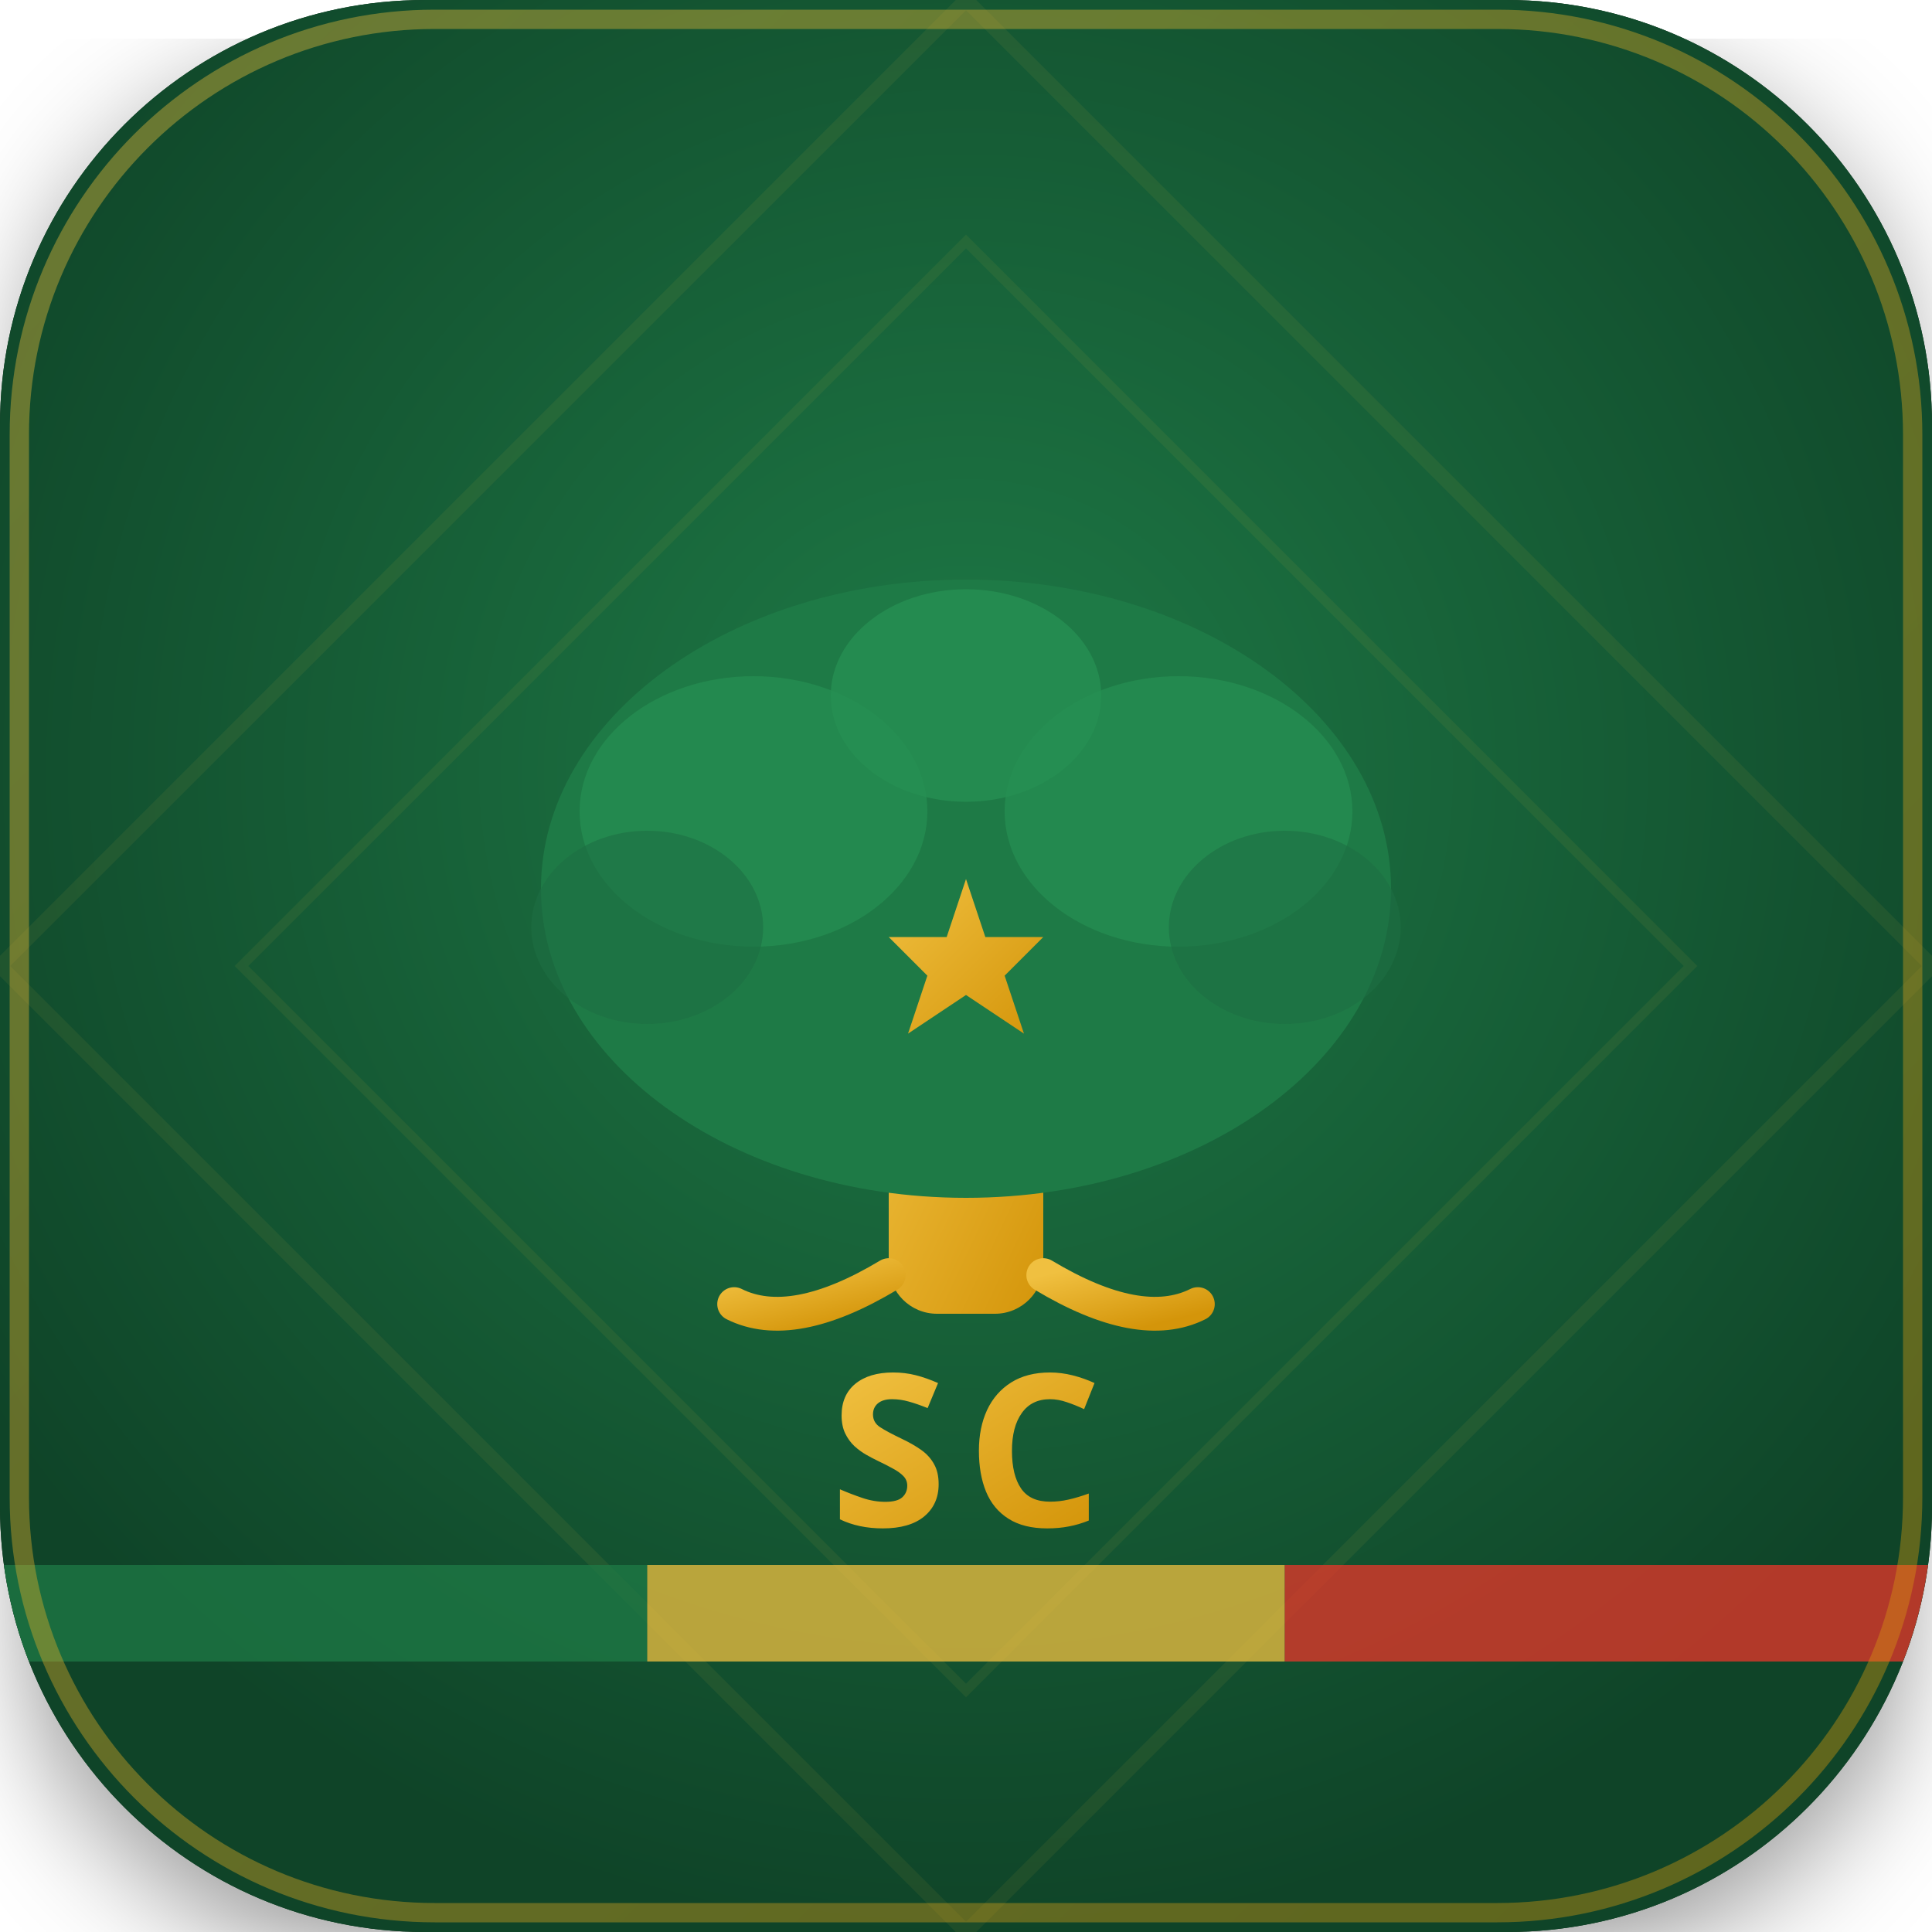
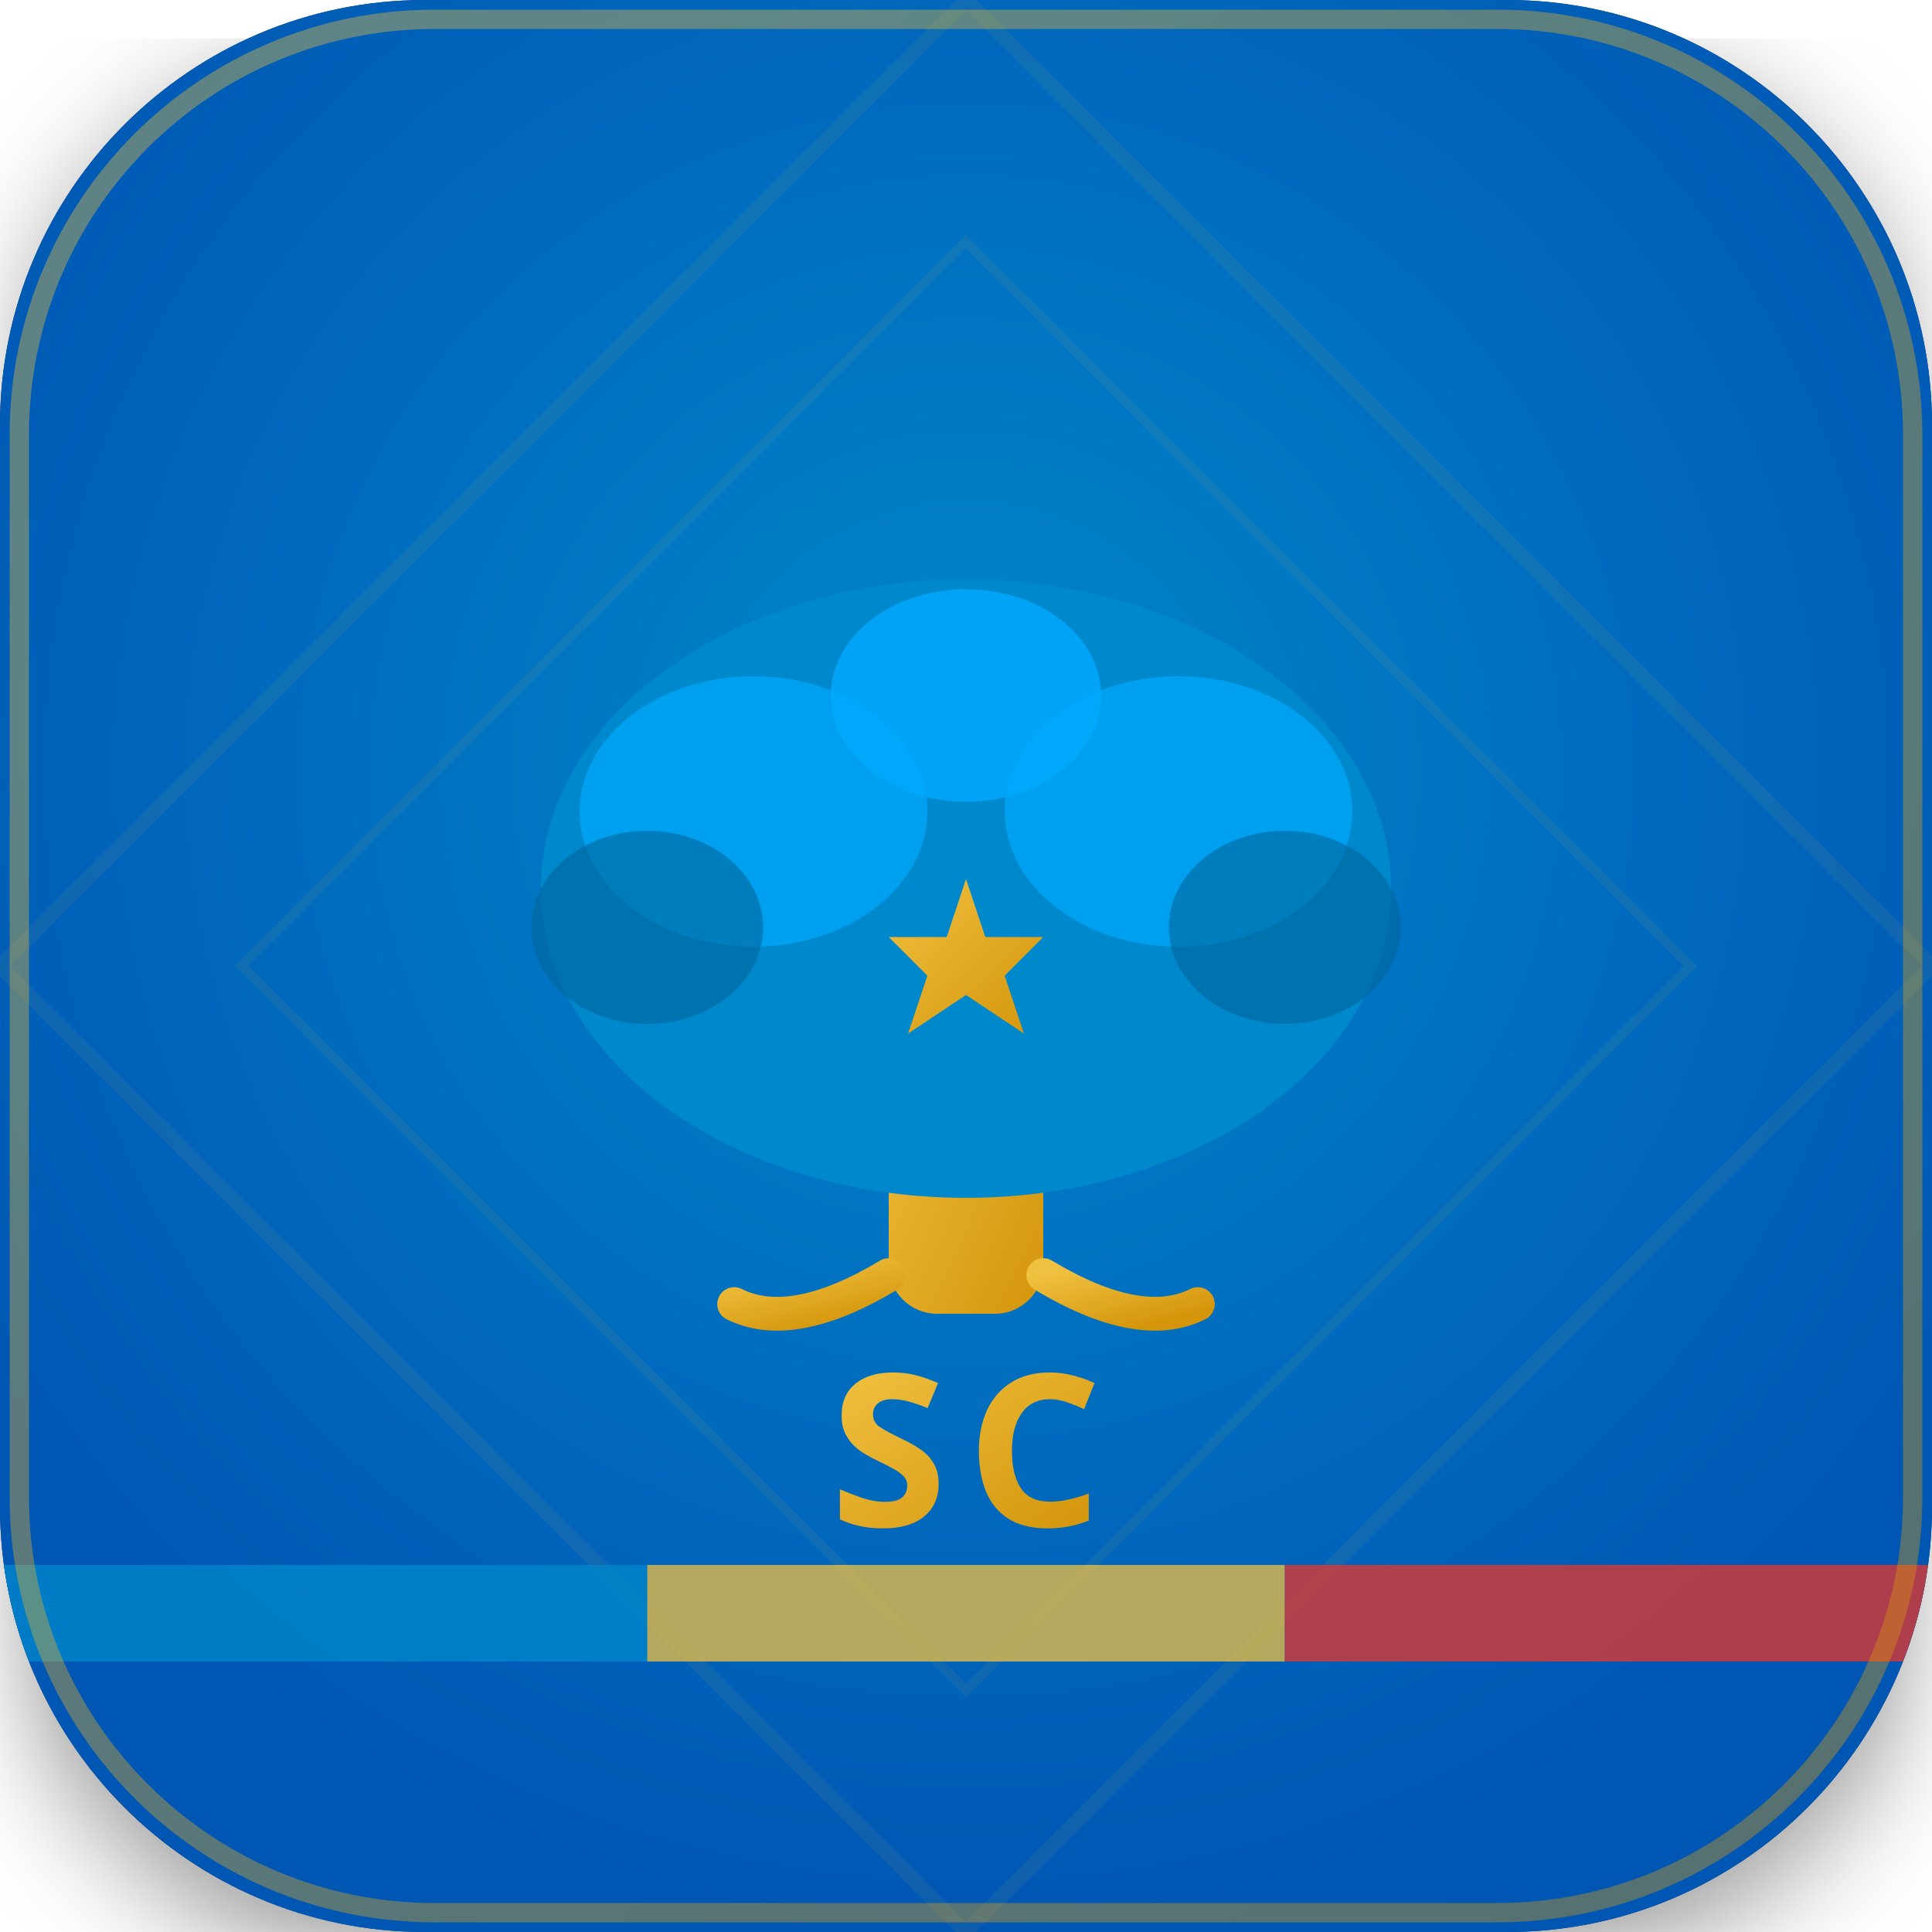
<svg xmlns="http://www.w3.org/2000/svg" viewBox="0 0 200 200" width="200" height="200">
  <defs>
    <radialGradient id="bg2" cx="50%" cy="40%" r="60%">
-       <stop offset="0%" stop-color="#1e7a46" />
-       <stop offset="100%" stop-color="#0f4428" />
+       <stop offset="0%" stop-color="#0088cc" />
+       <stop offset="100%" stop-color="#0056b3" />
    </radialGradient>
    <linearGradient id="gold2" x1="0%" y1="0%" x2="100%" y2="100%">
      <stop offset="0%" stop-color="#f0c040" />
      <stop offset="100%" stop-color="#d4950a" />
    </linearGradient>
    <filter id="sh2">
      <feDropShadow dx="0" dy="4" stdDeviation="6" flood-color="#000" flood-opacity="0.4" />
    </filter>
    <clipPath id="rr">
      <rect x="0" y="0" width="200" height="200" rx="44" ry="44" />
    </clipPath>
  </defs>
-   <rect x="0" y="0" width="200" height="200" rx="44" fill="#0a2e19" filter="url(#sh2)" />
+   <rect x="0" y="0" width="200" height="200" rx="44" fill="#003366" filter="url(#sh2)" />
  <rect x="0" y="0" width="200" height="200" rx="44" fill="url(#bg2)" />
  <g clip-path="url(#rr)" opacity="0.07">
    <path d="M0 100 L100 0 L200 100 L100 200 Z" fill="none" stroke="#f0c040" stroke-width="1.5" />
    <path d="M25 100 L100 25 L175 100 L100 175 Z" fill="none" stroke="#f0c040" stroke-width="1" />
  </g>
  <g transform="translate(100, 100)">
    <rect x="-8" y="2" width="16" height="34" rx="5" fill="url(#gold2)" />
    <path d="M-8 32 Q-18 38 -24 35" fill="none" stroke="url(#gold2)" stroke-width="3.5" stroke-linecap="round" />
    <path d="M8 32 Q18 38 24 35" fill="none" stroke="url(#gold2)" stroke-width="3.5" stroke-linecap="round" />
-     <ellipse cx="0" cy="-8" rx="44" ry="32" fill="#1e7a46" />
-     <ellipse cx="-22" cy="-16" rx="18" ry="14" fill="#259052" opacity="0.7" />
-     <ellipse cx="22" cy="-16" rx="18" ry="14" fill="#259052" opacity="0.7" />
-     <ellipse cx="0" cy="-28" rx="14" ry="11" fill="#259052" opacity="0.8" />
-     <ellipse cx="-33" cy="-4" rx="12" ry="10" fill="#1d6e42" opacity="0.6" />
-     <ellipse cx="33" cy="-4" rx="12" ry="10" fill="#1d6e42" opacity="0.6" />
+     <ellipse cx="0" cy="-8" rx="44" ry="32" fill="#0088cc" />
+     <ellipse cx="-22" cy="-16" rx="18" ry="14" fill="#00aaff" opacity="0.7" />
+     <ellipse cx="22" cy="-16" rx="18" ry="14" fill="#00aaff" opacity="0.7" />
+     <ellipse cx="0" cy="-28" rx="14" ry="11" fill="#00aaff" opacity="0.8" />
+     <ellipse cx="-33" cy="-4" rx="12" ry="10" fill="#006699" opacity="0.6" />
+     <ellipse cx="33" cy="-4" rx="12" ry="10" fill="#006699" opacity="0.6" />
    <polygon points="0,-9 2,-3 8,-3 4,1 6,7 0,3 -6,7 -4,1 -8,-3 -2,-3" fill="url(#gold2)" />
  </g>
  <g clip-path="url(#rr)">
-     <rect x="0" y="162" width="67" height="10" fill="#1e7a46" opacity="0.75" />
+     <rect x="0" y="162" width="67" height="10" fill="#0088cc" opacity="0.75" />
    <rect x="67" y="162" width="66" height="10" fill="#f0c040" opacity="0.75" />
    <rect x="133" y="162" width="67" height="10" fill="#e8352a" opacity="0.75" />
  </g>
  <text x="100" y="158" text-anchor="middle" font-family="'Trebuchet MS', sans-serif" font-size="22" font-weight="900" letter-spacing="2" fill="url(#gold2)">SC</text>
  <rect x="2" y="2" width="196" height="196" rx="43" fill="none" stroke="url(#gold2)" stroke-width="2" opacity="0.4" />
</svg>
